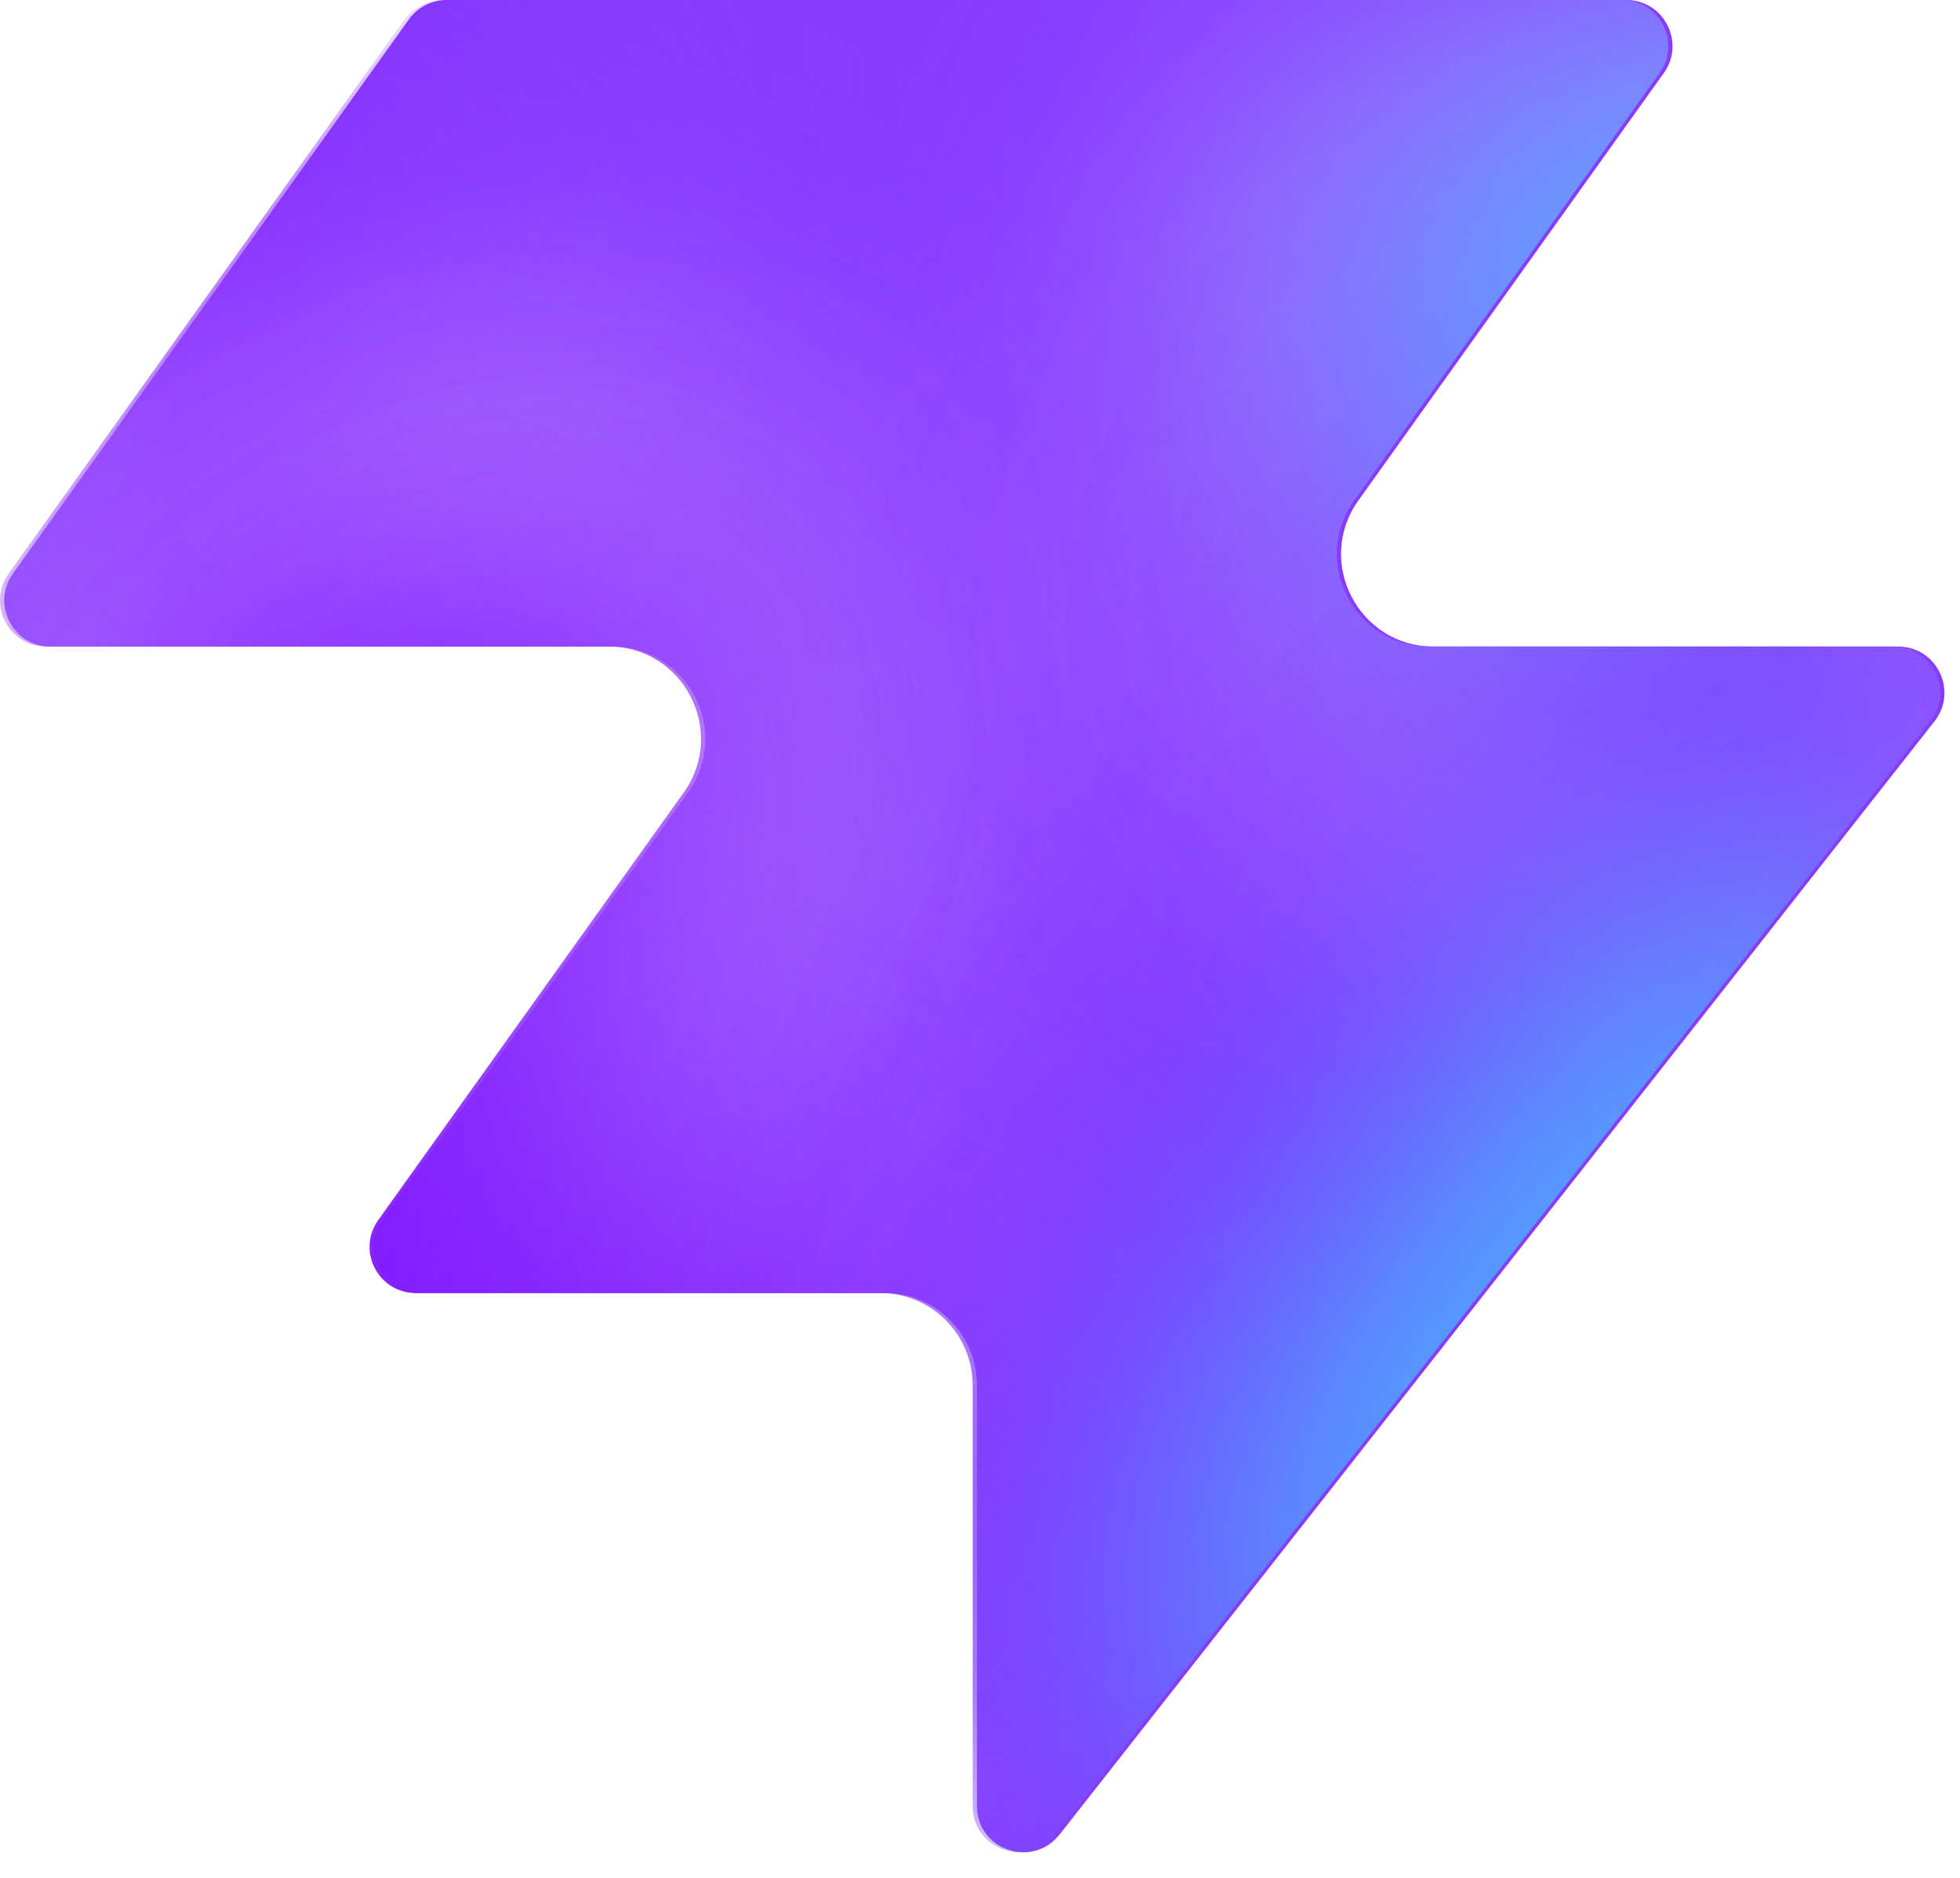
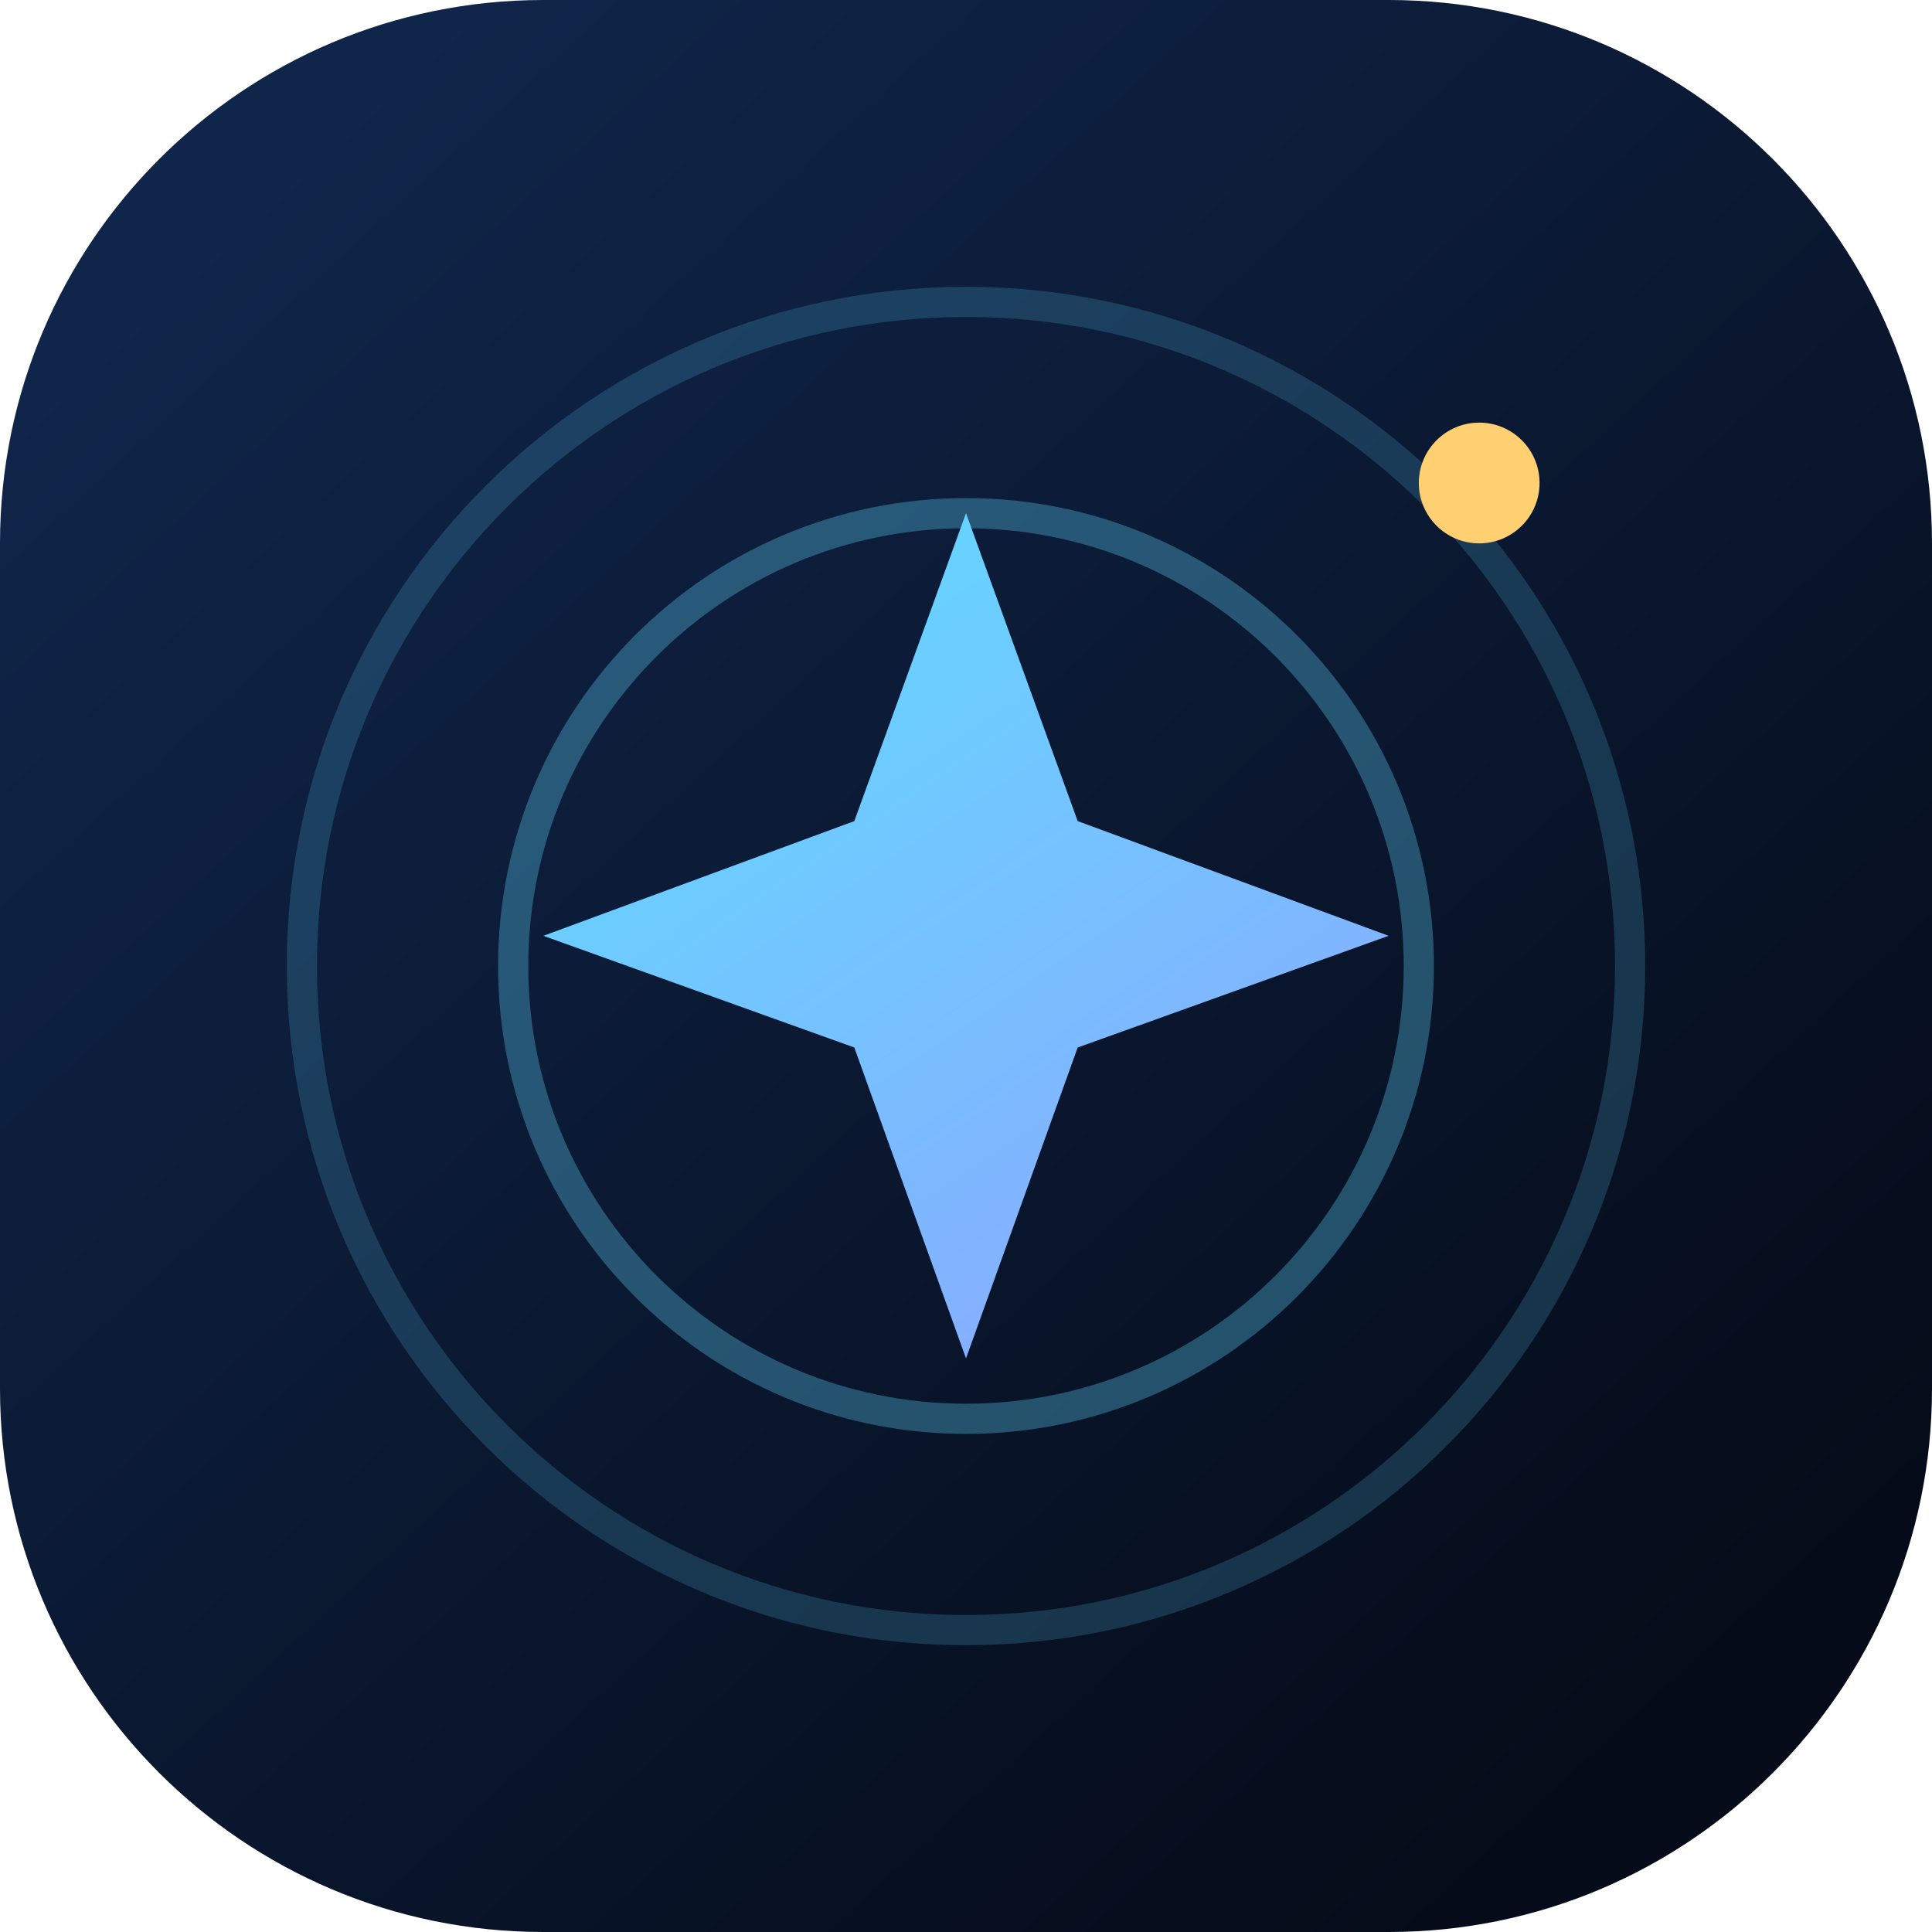
- <svg xmlns="http://www.w3.org/2000/svg" width="48" height="46" fill="none" viewBox="0 0 48 46">
-   <path fill="#863bff" d="M25.946 44.938c-.664.845-2.021.375-2.021-.698V33.937a2.26 2.26 0 0 0-2.262-2.262H10.287c-.92 0-1.456-1.04-.92-1.788l7.48-10.471c1.07-1.497 0-3.578-1.842-3.578H1.237c-.92 0-1.456-1.04-.92-1.788L10.013.474c.214-.297.556-.474.92-.474h28.894c.92 0 1.456 1.04.92 1.788l-7.48 10.471c-1.07 1.498 0 3.579 1.842 3.579h11.377c.943 0 1.473 1.088.89 1.83L25.947 44.94z" style="fill:#863bff;fill:color(display-p3 .525 .23 1);fill-opacity:1" />
-   <mask id="a" width="48" height="46" x="0" y="0" maskUnits="userSpaceOnUse" style="mask-type:alpha">
-     <path fill="#000" d="M25.842 44.938c-.664.844-2.021.375-2.021-.698V33.937a2.26 2.26 0 0 0-2.262-2.262H10.183c-.92 0-1.456-1.04-.92-1.788l7.48-10.471c1.07-1.498 0-3.579-1.842-3.579H1.133c-.92 0-1.456-1.04-.92-1.787L9.91.473c.214-.297.556-.474.92-.474h28.894c.92 0 1.456 1.04.92 1.788l-7.48 10.471c-1.07 1.498 0 3.578 1.842 3.578h11.377c.943 0 1.473 1.088.89 1.832L25.843 44.94z" style="fill:#000;fill-opacity:1" />
-   </mask>
-   <g mask="url(#a)">
-     <g filter="url(#b)">
-       <ellipse cx="5.508" cy="14.704" fill="#ede6ff" rx="5.508" ry="14.704" style="fill:#ede6ff;fill:color(display-p3 .927 .903 1);fill-opacity:1" transform="matrix(.00324 1 1 -.00324 -4.47 31.516)" />
-     </g>
-     <g filter="url(#c)">
-       <ellipse cx="10.399" cy="29.851" fill="#ede6ff" rx="10.399" ry="29.851" style="fill:#ede6ff;fill:color(display-p3 .927 .903 1);fill-opacity:1" transform="matrix(.00324 1 1 -.00324 -39.328 7.883)" />
-     </g>
-     <g filter="url(#d)">
-       <ellipse cx="5.508" cy="30.487" fill="#7e14ff" rx="5.508" ry="30.487" style="fill:#7e14ff;fill:color(display-p3 .492 .077 1);fill-opacity:1" transform="rotate(89.814 -25.913 -14.639)scale(1 -1)" />
-     </g>
-     <g filter="url(#e)">
-       <ellipse cx="5.508" cy="30.599" fill="#7e14ff" rx="5.508" ry="30.599" style="fill:#7e14ff;fill:color(display-p3 .492 .077 1);fill-opacity:1" transform="rotate(89.814 -32.644 -3.334)scale(1 -1)" />
-     </g>
-     <g filter="url(#f)">
-       <ellipse cx="5.508" cy="30.599" fill="#7e14ff" rx="5.508" ry="30.599" style="fill:#7e14ff;fill:color(display-p3 .492 .077 1);fill-opacity:1" transform="matrix(.00324 1 1 -.00324 -34.34 30.47)" />
-     </g>
-     <g filter="url(#g)">
-       <ellipse cx="14.072" cy="22.078" fill="#ede6ff" rx="14.072" ry="22.078" style="fill:#ede6ff;fill:color(display-p3 .927 .903 1);fill-opacity:1" transform="rotate(93.35 24.506 48.493)scale(-1 1)" />
-     </g>
-     <g filter="url(#h)">
-       <ellipse cx="3.47" cy="21.501" fill="#7e14ff" rx="3.47" ry="21.501" style="fill:#7e14ff;fill:color(display-p3 .492 .077 1);fill-opacity:1" transform="rotate(89.009 28.708 47.59)scale(-1 1)" />
-     </g>
-     <g filter="url(#i)">
-       <ellipse cx="3.47" cy="21.501" fill="#7e14ff" rx="3.47" ry="21.501" style="fill:#7e14ff;fill:color(display-p3 .492 .077 1);fill-opacity:1" transform="rotate(89.009 28.708 47.59)scale(-1 1)" />
-     </g>
-     <g filter="url(#j)">
-       <ellipse cx=".387" cy="8.972" fill="#7e14ff" rx="4.407" ry="29.108" style="fill:#7e14ff;fill:color(display-p3 .492 .077 1);fill-opacity:1" transform="rotate(39.51 .387 8.972)" />
-     </g>
-     <g filter="url(#k)">
-       <ellipse cx="47.523" cy="-6.092" fill="#7e14ff" rx="4.407" ry="29.108" style="fill:#7e14ff;fill:color(display-p3 .492 .077 1);fill-opacity:1" transform="rotate(37.892 47.523 -6.092)" />
-     </g>
-     <g filter="url(#l)">
-       <ellipse cx="41.412" cy="6.333" fill="#47bfff" rx="5.971" ry="9.665" style="fill:#47bfff;fill:color(display-p3 .28 .748 1);fill-opacity:1" transform="rotate(37.892 41.412 6.333)" />
-     </g>
-     <g filter="url(#m)">
-       <ellipse cx="-1.879" cy="38.332" fill="#7e14ff" rx="4.407" ry="29.108" style="fill:#7e14ff;fill:color(display-p3 .492 .077 1);fill-opacity:1" transform="rotate(37.892 -1.88 38.332)" />
-     </g>
-     <g filter="url(#n)">
-       <ellipse cx="-1.879" cy="38.332" fill="#7e14ff" rx="4.407" ry="29.108" style="fill:#7e14ff;fill:color(display-p3 .492 .077 1);fill-opacity:1" transform="rotate(37.892 -1.88 38.332)" />
-     </g>
-     <g filter="url(#o)">
-       <ellipse cx="35.651" cy="29.907" fill="#7e14ff" rx="4.407" ry="29.108" style="fill:#7e14ff;fill:color(display-p3 .492 .077 1);fill-opacity:1" transform="rotate(37.892 35.651 29.907)" />
-     </g>
-     <g filter="url(#p)">
-       <ellipse cx="38.418" cy="32.4" fill="#47bfff" rx="5.971" ry="15.297" style="fill:#47bfff;fill:color(display-p3 .28 .748 1);fill-opacity:1" transform="rotate(37.892 38.418 32.4)" />
-     </g>
-   </g>
+ <svg xmlns="http://www.w3.org/2000/svg" viewBox="0 0 64 64" role="img" aria-labelledby="title desc">
  <defs>
-     <filter id="b" width="60.045" height="41.654" x="-19.77" y="16.149" color-interpolation-filters="sRGB" filterUnits="userSpaceOnUse">
-       <feFlood flood-opacity="0" result="BackgroundImageFix" />
-       <feBlend in="SourceGraphic" in2="BackgroundImageFix" result="shape" />
-       <feGaussianBlur result="effect1_foregroundBlur_2002_17158" stdDeviation="7.659" />
-     </filter>
-     <filter id="c" width="90.34" height="51.437" x="-54.613" y="-7.533" color-interpolation-filters="sRGB" filterUnits="userSpaceOnUse">
-       <feFlood flood-opacity="0" result="BackgroundImageFix" />
-       <feBlend in="SourceGraphic" in2="BackgroundImageFix" result="shape" />
-       <feGaussianBlur result="effect1_foregroundBlur_2002_17158" stdDeviation="7.659" />
-     </filter>
-     <filter id="d" width="79.355" height="29.4" x="-49.64" y="2.03" color-interpolation-filters="sRGB" filterUnits="userSpaceOnUse">
-       <feFlood flood-opacity="0" result="BackgroundImageFix" />
-       <feBlend in="SourceGraphic" in2="BackgroundImageFix" result="shape" />
-       <feGaussianBlur result="effect1_foregroundBlur_2002_17158" stdDeviation="4.596" />
-     </filter>
-     <filter id="e" width="79.579" height="29.4" x="-45.045" y="20.029" color-interpolation-filters="sRGB" filterUnits="userSpaceOnUse">
-       <feFlood flood-opacity="0" result="BackgroundImageFix" />
-       <feBlend in="SourceGraphic" in2="BackgroundImageFix" result="shape" />
-       <feGaussianBlur result="effect1_foregroundBlur_2002_17158" stdDeviation="4.596" />
-     </filter>
-     <filter id="f" width="79.579" height="29.4" x="-43.513" y="21.178" color-interpolation-filters="sRGB" filterUnits="userSpaceOnUse">
-       <feFlood flood-opacity="0" result="BackgroundImageFix" />
-       <feBlend in="SourceGraphic" in2="BackgroundImageFix" result="shape" />
-       <feGaussianBlur result="effect1_foregroundBlur_2002_17158" stdDeviation="4.596" />
-     </filter>
-     <filter id="g" width="74.749" height="58.852" x="15.756" y="-17.901" color-interpolation-filters="sRGB" filterUnits="userSpaceOnUse">
-       <feFlood flood-opacity="0" result="BackgroundImageFix" />
-       <feBlend in="SourceGraphic" in2="BackgroundImageFix" result="shape" />
-       <feGaussianBlur result="effect1_foregroundBlur_2002_17158" stdDeviation="7.659" />
-     </filter>
-     <filter id="h" width="61.377" height="25.362" x="23.548" y="2.284" color-interpolation-filters="sRGB" filterUnits="userSpaceOnUse">
-       <feFlood flood-opacity="0" result="BackgroundImageFix" />
-       <feBlend in="SourceGraphic" in2="BackgroundImageFix" result="shape" />
-       <feGaussianBlur result="effect1_foregroundBlur_2002_17158" stdDeviation="4.596" />
-     </filter>
-     <filter id="i" width="61.377" height="25.362" x="23.548" y="2.284" color-interpolation-filters="sRGB" filterUnits="userSpaceOnUse">
-       <feFlood flood-opacity="0" result="BackgroundImageFix" />
-       <feBlend in="SourceGraphic" in2="BackgroundImageFix" result="shape" />
-       <feGaussianBlur result="effect1_foregroundBlur_2002_17158" stdDeviation="4.596" />
-     </filter>
-     <filter id="j" width="56.045" height="63.649" x="-27.636" y="-22.853" color-interpolation-filters="sRGB" filterUnits="userSpaceOnUse">
-       <feFlood flood-opacity="0" result="BackgroundImageFix" />
-       <feBlend in="SourceGraphic" in2="BackgroundImageFix" result="shape" />
-       <feGaussianBlur result="effect1_foregroundBlur_2002_17158" stdDeviation="4.596" />
-     </filter>
-     <filter id="k" width="54.814" height="64.646" x="20.116" y="-38.415" color-interpolation-filters="sRGB" filterUnits="userSpaceOnUse">
-       <feFlood flood-opacity="0" result="BackgroundImageFix" />
-       <feBlend in="SourceGraphic" in2="BackgroundImageFix" result="shape" />
-       <feGaussianBlur result="effect1_foregroundBlur_2002_17158" stdDeviation="4.596" />
-     </filter>
-     <filter id="l" width="33.541" height="35.313" x="24.641" y="-11.323" color-interpolation-filters="sRGB" filterUnits="userSpaceOnUse">
-       <feFlood flood-opacity="0" result="BackgroundImageFix" />
-       <feBlend in="SourceGraphic" in2="BackgroundImageFix" result="shape" />
-       <feGaussianBlur result="effect1_foregroundBlur_2002_17158" stdDeviation="4.596" />
-     </filter>
-     <filter id="m" width="54.814" height="64.646" x="-29.286" y="6.009" color-interpolation-filters="sRGB" filterUnits="userSpaceOnUse">
-       <feFlood flood-opacity="0" result="BackgroundImageFix" />
-       <feBlend in="SourceGraphic" in2="BackgroundImageFix" result="shape" />
-       <feGaussianBlur result="effect1_foregroundBlur_2002_17158" stdDeviation="4.596" />
-     </filter>
-     <filter id="n" width="54.814" height="64.646" x="-29.286" y="6.009" color-interpolation-filters="sRGB" filterUnits="userSpaceOnUse">
-       <feFlood flood-opacity="0" result="BackgroundImageFix" />
-       <feBlend in="SourceGraphic" in2="BackgroundImageFix" result="shape" />
-       <feGaussianBlur result="effect1_foregroundBlur_2002_17158" stdDeviation="4.596" />
-     </filter>
-     <filter id="o" width="54.814" height="64.646" x="8.244" y="-2.416" color-interpolation-filters="sRGB" filterUnits="userSpaceOnUse">
-       <feFlood flood-opacity="0" result="BackgroundImageFix" />
-       <feBlend in="SourceGraphic" in2="BackgroundImageFix" result="shape" />
-       <feGaussianBlur result="effect1_foregroundBlur_2002_17158" stdDeviation="4.596" />
-     </filter>
-     <filter id="p" width="39.409" height="43.623" x="18.713" y="10.588" color-interpolation-filters="sRGB" filterUnits="userSpaceOnUse">
-       <feFlood flood-opacity="0" result="BackgroundImageFix" />
-       <feBlend in="SourceGraphic" in2="BackgroundImageFix" result="shape" />
-       <feGaussianBlur result="effect1_foregroundBlur_2002_17158" stdDeviation="4.596" />
-     </filter>
+     <linearGradient id="bg" x1="8" y1="6" x2="56" y2="58" gradientUnits="userSpaceOnUse">
+       <stop stop-color="#10254a" />
+       <stop offset="1" stop-color="#050b18" />
+     </linearGradient>
+     <linearGradient id="star" x1="23" y1="18" x2="42" y2="46" gradientUnits="userSpaceOnUse">
+       <stop stop-color="#61d9ff" />
+       <stop offset="1" stop-color="#8ea6ff" />
+     </linearGradient>
  </defs>
+   <rect width="64" height="64" rx="18" fill="url(#bg)" />
+   <circle cx="32" cy="32" r="22" fill="none" stroke="#61d9ff" stroke-opacity=".18" />
+   <circle cx="32" cy="32" r="15" fill="none" stroke="#61d9ff" stroke-opacity=".32" />
+   <path fill="url(#star)" d="m32 17 3.7 10.2L46 31l-10.3 3.7L32 45l-3.7-10.3L18 31l10.3-3.8L32 17Z" />
+   <circle cx="49" cy="16" r="2" fill="#ffd071" />
</svg>
